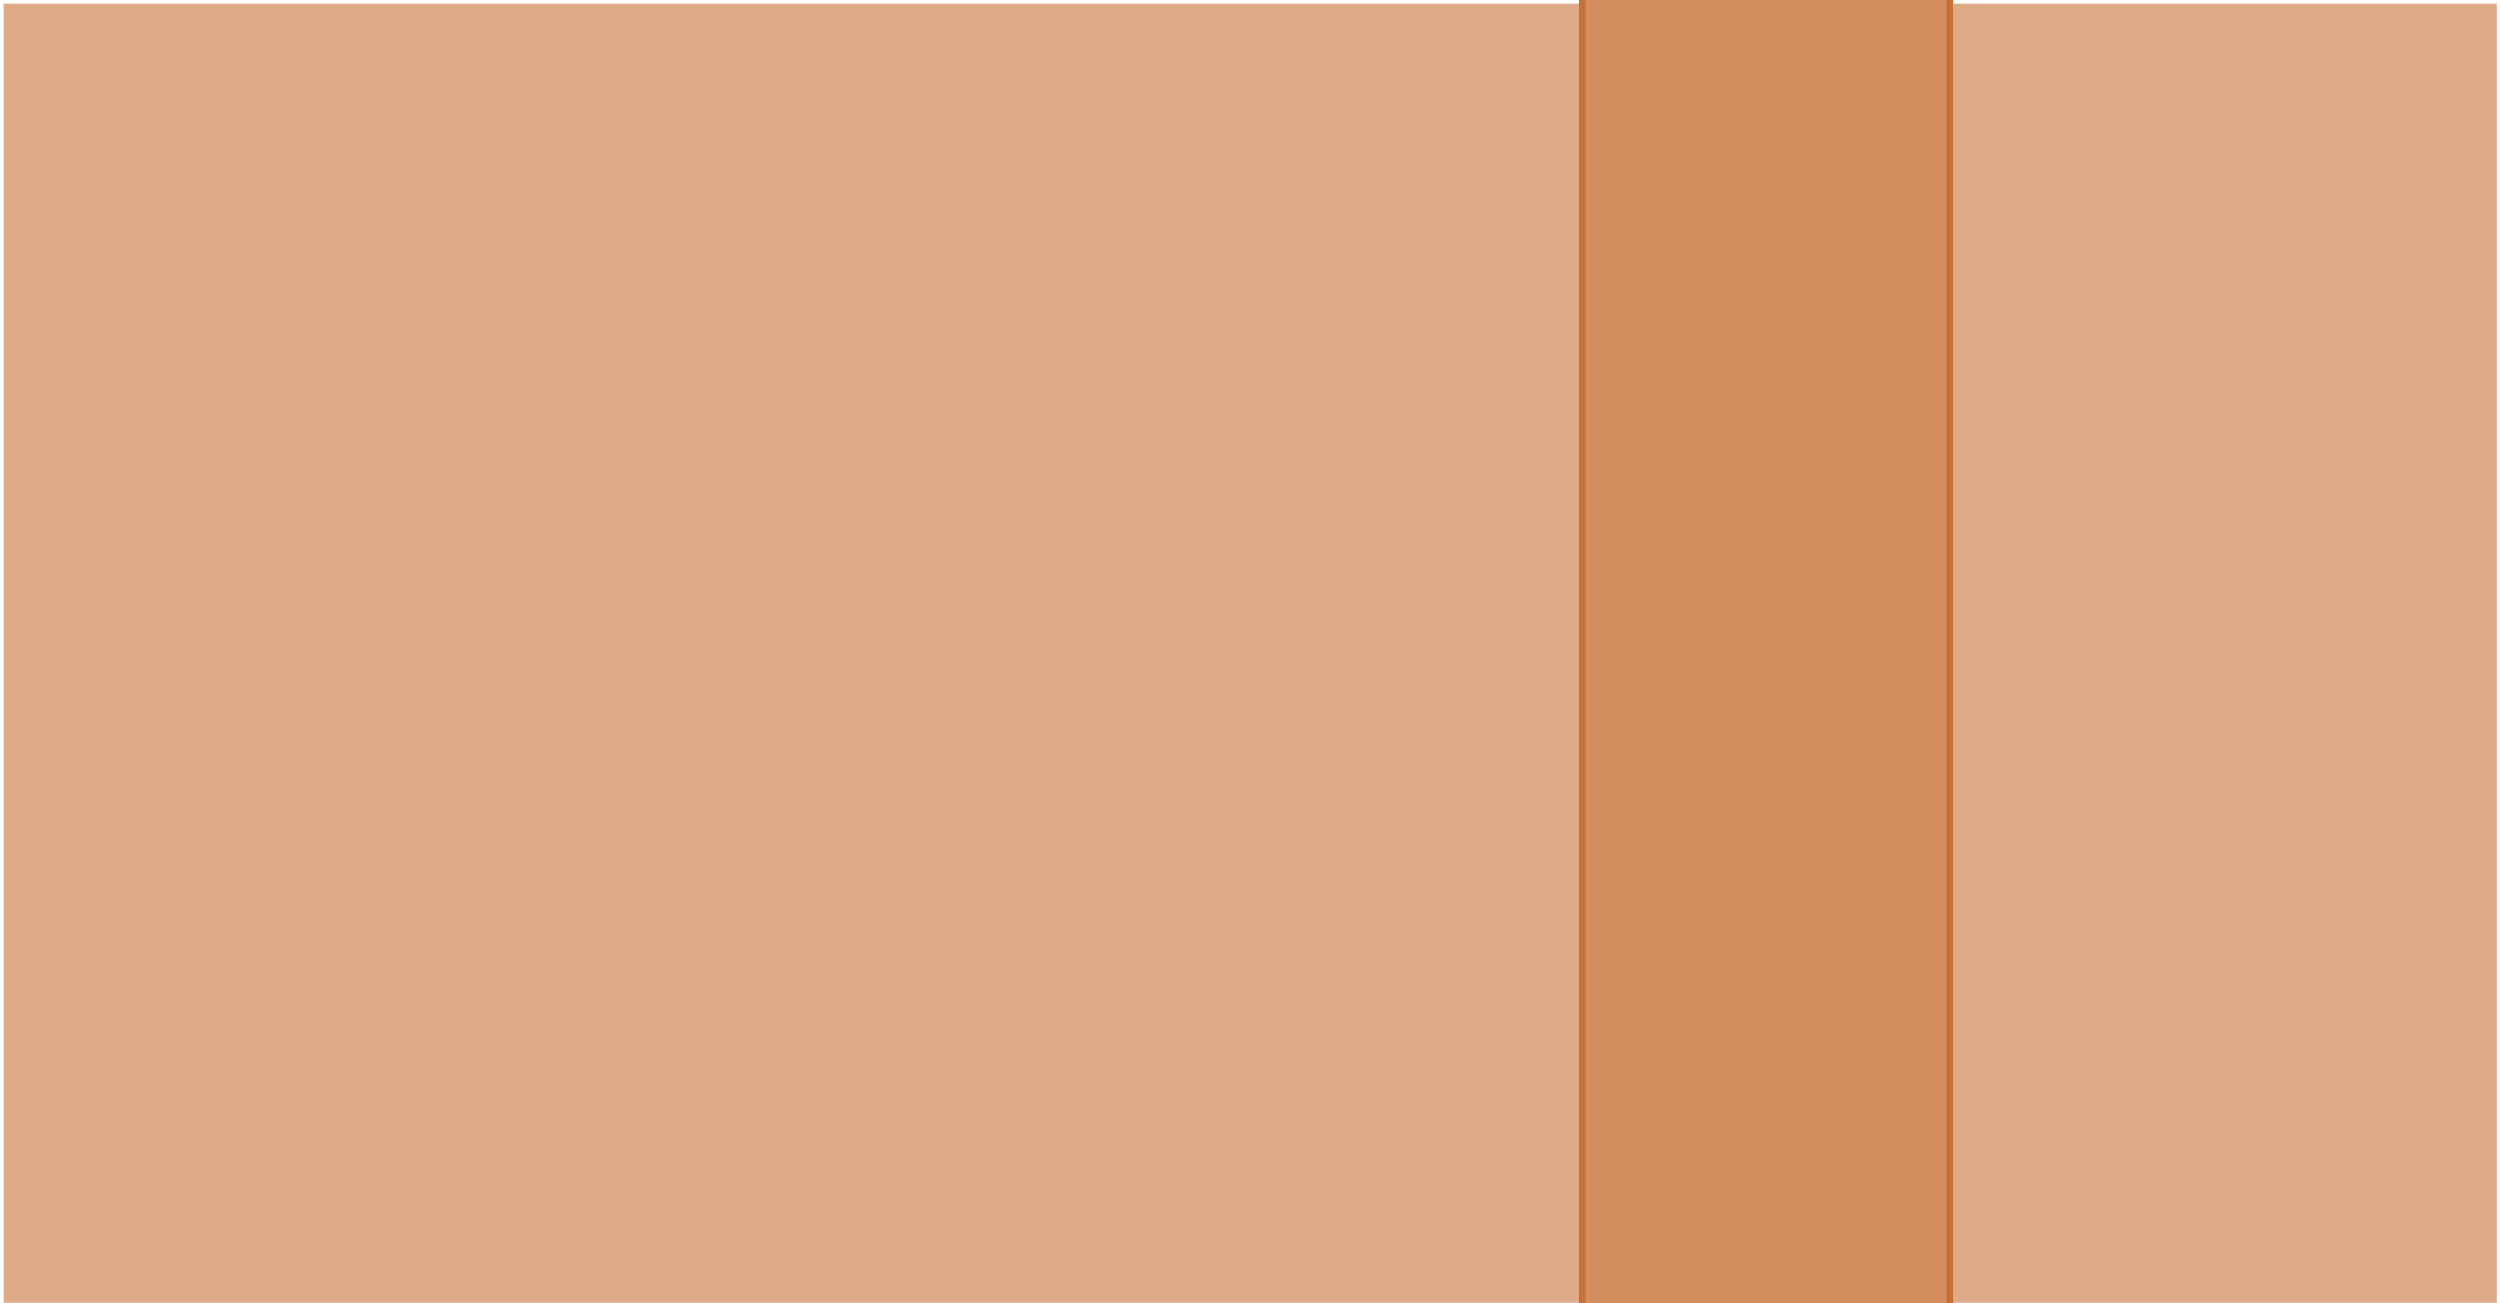
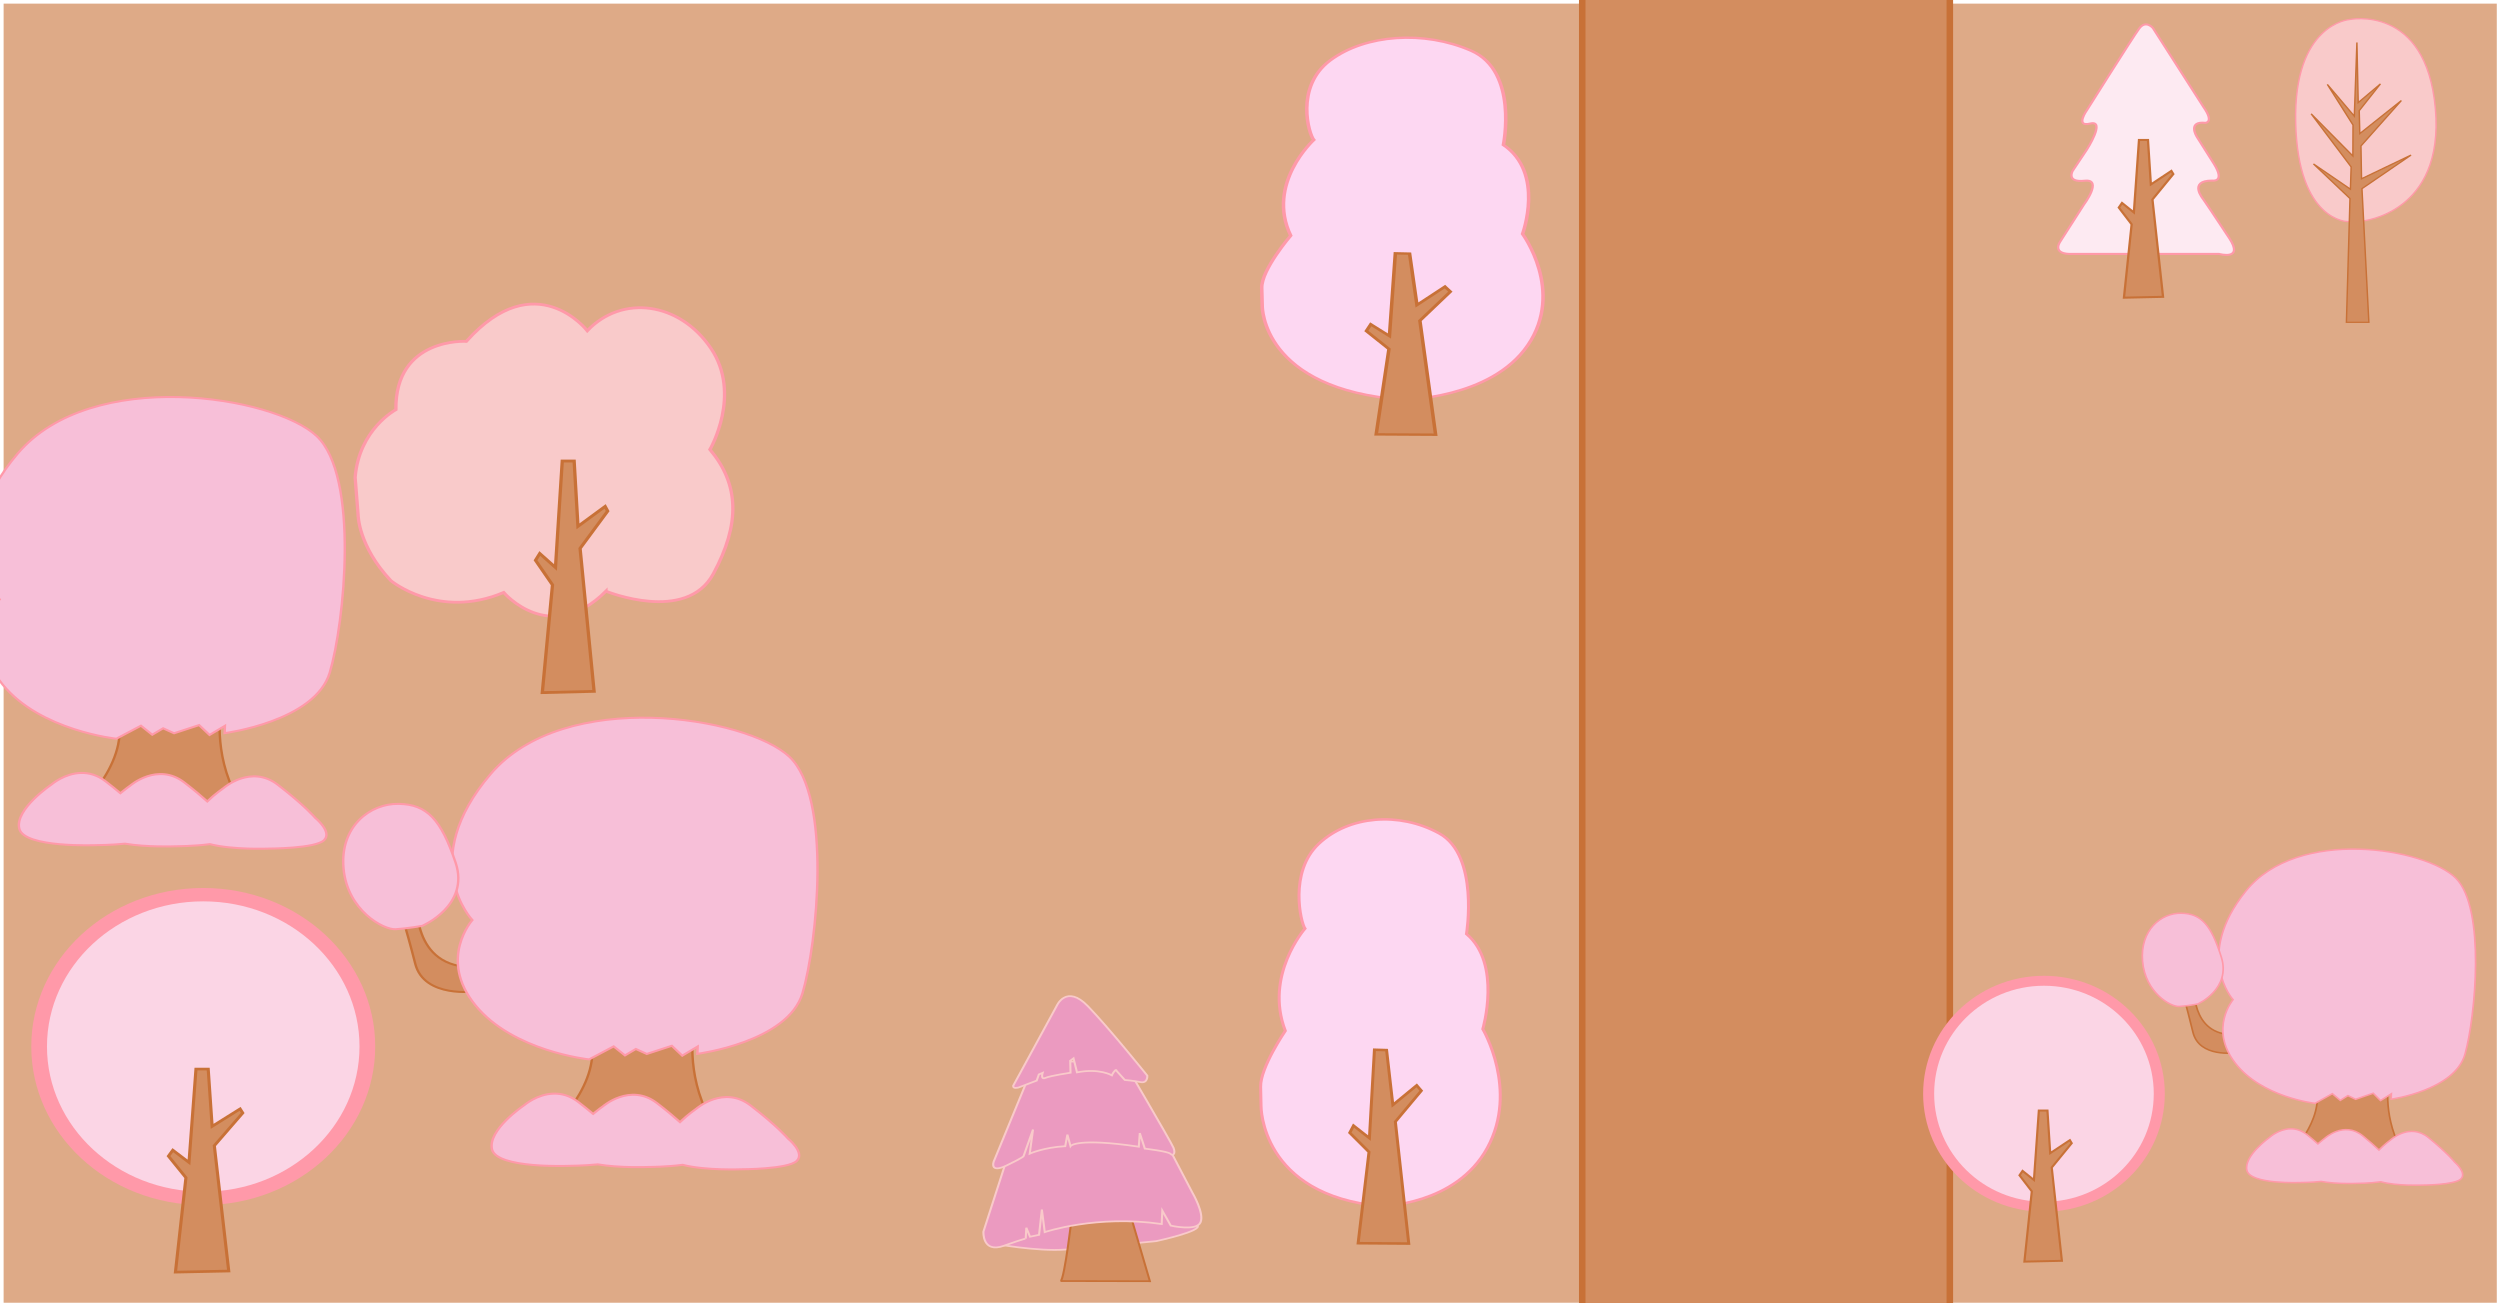
<svg xmlns="http://www.w3.org/2000/svg" width="1920px" height="1000px" viewBox="0 0 1920 1000" version="1.1" id="SVGRoot">
  <defs id="defs390">
    </defs>
  <g id="layer1">
    <rect style="opacity:1;fill:#deaa87;fill-opacity:1;fill-rule:nonzero;stroke:none;stroke-width:4.945;stroke-linecap:round;stroke-linejoin:round;stroke-miterlimit:4;stroke-dasharray:none;stroke-dashoffset:6;stroke-opacity:1;paint-order:stroke fill markers" id="rect403" width="1914.755" height="997.719" x="2.78" y="2.788" />
    <path style="fill:#d38d5f;fill-opacity:1;stroke:#c87137;stroke-width:5.019;stroke-linecap:butt;stroke-linejoin:miter;stroke-miterlimit:4;stroke-dasharray:none;stroke-opacity:1" d="M 1497.467,-4.43 V 1003.724 l -282.308,-0.026 V -4.457 Z" id="path2646" />
+     <g transform="matrix(3.914771,0,0,3.333718,-7316.359,586.7384)" id="g132">
+       <path style="fill:#fdd7f2;fill-opacity:1;stroke:#ff99a9;stroke-width:0.59px;stroke-linecap:butt;stroke-linejoin:miter;stroke-opacity:1" d="m 2139.862,101.865 c 0,0 14.693,-0.164 20.849,-13.462 6.156,-13.298 -0.903,-27.334 -0.903,-27.334 0,0 3.776,-15.021 -3.201,-21.916 0,0 2.545,-18.058 -5.335,-23.148 -7.88,-5.089 -17.73,-4.104 -23.64,2.38 -5.91,6.485 -3.53,18.223 -2.709,19.536 0,0 -8.044,10.753 -3.858,23.558 0,0 -4.925,8.455 -4.843,12.887 l 0.082,4.433 c 0,0 -0.164,20.521 23.558,23.066 z" id="path128" />
+       <path style="fill:#d38d5f;fill-opacity:1;stroke:#c87137;stroke-width:0.59px;stroke-linecap:butt;stroke-linejoin:miter;stroke-opacity:1" d="m 2135.348,110.402 9.932,0.082 -2.627,-28.073 5.089,-7.141 -0.903,-1.231 -4.679,4.515 -1.231,-12.641 -2.38,-0.082 -0.985,20.357 -3.119,-2.873 -0.739,1.642 3.776,4.433 z" id="path130" />
+     </g>
+     <g id="g3328" transform="matrix(4.595737,0,0,3.120257,-8756.59,-10.87596)">
+       <path id="path3324" d="m 2139.862,101.865 c 0,0 14.693,-0.164 20.849,-13.462 6.156,-13.298 -0.903,-27.334 -0.903,-27.334 0,0 3.776,-15.021 -3.201,-21.916 0,0 2.545,-18.058 -5.335,-23.148 -7.88,-5.089 -17.73,-4.104 -23.64,2.38 -5.91,6.485 -3.53,18.223 -2.709,19.536 0,0 -8.044,10.753 -3.858,23.558 0,0 -4.925,8.455 -4.843,12.887 l 0.082,4.433 c 0,0 -0.164,20.521 23.558,23.066 z" style="fill:#fdd7f2;fill-opacity:1;stroke:#ff99a9;stroke-width:0.59px;stroke-linecap:butt;stroke-linejoin:miter;stroke-opacity:1" />
+       <path id="path3326" d="m 2135.348,110.402 9.932,0.082 -2.627,-28.073 5.089,-7.141 -0.903,-1.231 -4.679,4.515 -1.231,-12.641 -2.38,-0.082 -0.985,20.357 -3.119,-2.873 -0.739,1.642 3.776,4.433 z" style="fill:#d38d5f;fill-opacity:1;stroke:#c87137;stroke-width:0.59px;stroke-linecap:butt;stroke-linejoin:miter;stroke-opacity:1" />
+     </g>
+     <g transform="matrix(2.979175,0,0,2.536989,-5599.699,-1440.242)" id="g3348">
+       <g id="g3346">
+         <path id="path3342" d="m 2035.825,746.665 c 0,0 20.678,9.887 27.68,-5.265 7.002,-15.152 6.674,-27.093 -0.875,-37.622 0,0 8.315,-16.692 0.219,-30.688 -8.096,-13.996 -22.866,-16.307 -31.838,-5.265 0,0 -13.348,-20.159 -31.181,3.21 0,0 -18.381,-1.284 -18.162,20.673 0,0 -9.518,5.907 -10.503,20.544 l 0.766,11.299 c 0,0 0,9.373 8.424,19.902 0,0 12.254,11.941 29.103,3.595 0,0 11.925,16.436 26.367,-0.385 z" style="fill:#f9caca;fill-opacity:1;stroke:#ff99a9;stroke-width:0.852px;stroke-linecap:butt;stroke-linejoin:miter;stroke-opacity:1" />
+         <path id="path3344" d="m 2019.414,777.368 13.348,-0.385 -3.61,-43.272 7.112,-11.299 -0.656,-1.412 -7.002,6.035 -0.985,-19.774 h -3.063 l -1.75,32.229 -4.048,-4.237 -1.094,2.054 4.376,7.447 z" style="fill:#d38d5f;fill-opacity:1;stroke:#c87137;stroke-width:0.852px;stroke-linecap:butt;stroke-linejoin:miter;stroke-opacity:1" />
+       </g>
+     </g>
+     <g id="g197" transform="matrix(3.823808,0,0,3.256257,-7253.893,549.2041)">
+       <path id="path187" d="m 2007.12,98.519 c 0,0 11.535,-11.825 8.328,-23.457 l 20.97,-1.444 c 0,0 -1.85,10.686 3.218,21.598 l 3.961,4.099 z" style="fill:#d38d5f;fill-opacity:1;stroke:#c87137;stroke-width:0.486px;stroke-linecap:butt;stroke-linejoin:miter;stroke-opacity:1" />
+       <path id="path189" d="m 1980.768,43.268 c 0,0 -1.374,16.782 11.8,16.137 l 0.065,5.745 c 0,0 -10.403,1.77 -12.2,-6.523 -1.797,-8.293 -3.975,-16.556 -3.975,-16.556 z" style="fill:#d38d5f;fill-opacity:1;stroke:#c87137;stroke-width:0.486px;stroke-linecap:butt;stroke-linejoin:miter;stroke-opacity:1" />
+       <path id="path191" d="m 2037.099,79.889 c 0,0 18.184,-2.76 21.117,-14.297 2.933,-11.537 5.973,-46.273 -2.625,-55.76 -8.598,-9.487 -45.17,-16.409 -60.053,4.11 -14.882,20.519 -3.641,34.4 -3.641,34.4 0,0 -6.951,9.167 0.608,20.077 7.559,10.91 22.847,12.784 22.847,12.784 l 4.935,-3.068 2.274,2.123 2.182,-1.512 2.2,1.17 5.025,-1.925 2.098,2.328 3.09,-2.158 z" style="fill:#f7bfd8;fill-opacity:1;stroke:#ff99a9;stroke-width:0.486px;stroke-linecap:butt;stroke-linejoin:miter;stroke-opacity:1" />
+       <path id="path193" d="m 1981.845,49.7 c 0,0 9.594,-4.773 6.696,-14.897 -2.898,-10.124 -5.672,-13.74 -11.431,-13.866 -5.76,-0.126 -11.85,5.333 -11.078,15.239 0.773,9.906 8.032,14.515 10.509,14.321 2.477,-0.193 5.304,-0.797 5.304,-0.797 z" style="fill:#f7bfd8;fill-opacity:1;stroke:#ff99a9;stroke-width:0.486px;stroke-linecap:butt;stroke-linejoin:miter;stroke-opacity:1" />
+       <path style="fill:#f7bfd8;fill-opacity:1;stroke:#ff99a9;stroke-width:0.486px;stroke-linecap:butt;stroke-linejoin:miter;stroke-opacity:1" d="m 2008.278,89.275 c -3.377,0.082 -5.975,2.746 -5.975,2.746 0,0 -7.405,5.828 -6.449,10.414 0.955,4.586 15.525,3.869 15.525,3.869 0,0 2.854,-0.011 5.703,-0.344 4.488,0.889 10.105,0.615 10.105,0.615 0,0 3.755,-0.005 6.951,-0.508 4.607,1.395 11.83,1.049 11.83,1.049 0,0 9.315,-4.1e-4 11.082,-1.959 1.768,-1.959 -1.768,-5.303 -1.768,-5.303 0,0 -2.102,-2.915 -7.5,-7.787 -5.398,-4.873 -10.891,0.766 -10.891,0.766 0,0 -1.644,1.312 -3.281,3.158 -1.147,-1.205 -2.654,-2.702 -4.607,-4.465 -5.398,-4.873 -10.893,0.766 -10.893,0.766 0,10e-7 -0.871,0.702 -1.955,1.762 -0.858,-0.846 -1.82,-1.767 -2.961,-2.797 -1.687,-1.523 -3.383,-2.02 -4.918,-1.982 z" id="path195" />
+     </g>
+     <g id="g217" transform="matrix(3.914771,0,0,3.333718,-7770.2,225.6681)">
+       <ellipse style="opacity:1;fill:#fbd5e5;fill-opacity:1;fill-rule:nonzero;stroke:#ff99a9;stroke-width:6.162;stroke-linecap:round;stroke-linejoin:bevel;stroke-miterlimit:4;stroke-dasharray:none;stroke-opacity:1;paint-order:stroke markers fill" id="ellipse213" cx="2024.714" cy="173.399" rx="30.656" ry="33.443" />
+       <path id="path215" d="m 2019.261,225.376 10.453,-0.257 -2.827,-28.874 5.569,-7.54 -0.514,-0.942 -5.484,4.027 -0.771,-13.195 h -2.399 l -1.371,21.506 -3.17,-2.827 -0.857,1.371 3.427,4.969 z" style="fill:#d38d5f;stroke:#c87137;stroke-width:0.616px;stroke-linecap:butt;stroke-linejoin:miter;stroke-opacity:1" />
+     </g>
+     <g transform="matrix(2.578594,0,0,2.195864,-4661.227,-74.48761)" id="g235">
+       <path style="fill:#eb9ac0;fill-opacity:1;stroke:#f9caca;stroke-width:0.616px;stroke-linecap:butt;stroke-linejoin:miter;stroke-opacity:1" d="m 2103.311,468.815 c 0,0 13.168,2.922 21.732,2.133 8.564,-0.789 26.929,-2.93 26.929,-2.93 0,0 14.21,-3.575 12.262,-5.574 -1.947,-1.999 -13.997,-10.209 -13.997,-10.209 l -34.99,1.139 z" id="path225" />
+       <path style="fill:#d38d5f;fill-opacity:1;stroke:#c87137;stroke-width:0.616px;stroke-linecap:butt;stroke-linejoin:miter;stroke-opacity:1" d="m 2127.029,458.325 c 0,0 -2.294,23.016 -3.467,23.637 l 26.574,0.065 -6.437,-25.796 -16.76,-0.266 z" id="path227" />
+       <path style="fill:#eb9ac0;fill-opacity:1;stroke:#f9caca;stroke-width:0.616px;stroke-linecap:butt;stroke-linejoin:miter;stroke-opacity:1" d="m 2110.903,427.08 -10.342,37.603 c 0,0 -0.421,7.67 6.079,4.951 6.5,-2.72 6.515,-2.478 6.515,-2.478 l 0.18,-3.833 1.11,3.144 2.688,-0.657 0.831,-8.849 0.867,7.892 c 0,0 15.381,-6.137 34.822,-2.827 l 0.187,-4.683 2.518,5.238 c 0,0 7.593,2.064 8.847,-1.11 1.254,-3.174 -2.426,-10.461 -2.426,-10.461 l -12.103,-27.133 z" id="path229" />
+       <path style="fill:#eb9ac0;fill-opacity:1;stroke:#f9caca;stroke-width:0.616px;stroke-linecap:butt;stroke-linejoin:miter;stroke-opacity:1" d="m 2115.574,406.157 -11.963,34.066 c 0,0 -1.305,4.269 3.963,1.264 5.268,-3.005 4.95,-3.227 4.95,-3.227 l 2.806,-9.278 -0.979,8.434 c 0,0 4.227,-2.211 10.571,-2.615 l 0.652,-4.045 0.923,4.006 c 0,0 1.748,-3.023 20.336,0.22 l 0.304,-4.751 1.498,5.425 c 0,0 6.976,0.95 7.638,1.818 0.662,0.868 1.639,0.017 0.896,-2.12 -0.743,-2.136 -15.409,-31.411 -15.409,-31.411 z" id="path231" />
+       <path style="fill:#eb9ac0;fill-opacity:1;stroke:#f9caca;stroke-width:0.616px;stroke-linecap:butt;stroke-linejoin:miter;stroke-opacity:1" d="m 2109.439,413.646 12.96,-27.942 c 0,0 2.845,-7.704 9.29,0.136 6.445,7.839 17.685,24.29 17.685,24.29 0,0 0.177,2.779 -2.04,2.253 -2.217,-0.526 -4.657,-0.734 -4.657,-0.734 l -2.447,-3.18 c 0,0 -0.046,-0.725 -0.604,0.038 -0.558,0.764 -0.814,1.508 -0.814,1.508 0,0 -3.681,-2.556 -10.379,-1.037 l -1.041,-4.908 -0.977,0.851 0.085,4.18 c 0,0 -5.939,1.046 -7.467,1.811 -1.528,0.765 -0.841,-1.766 -0.841,-1.766 l -1.117,0.557 -0.651,2.165 -5.427,2.409 c 0,0 -1.721,0.595 -1.557,-0.629 z" id="path233" />
+     </g>
+     <g id="g267" transform="matrix(3.823808,0,0,3.256257,-7616.949,302.9143)">
+       <path id="path257" d="m 2007.12,98.519 c 0,0 11.535,-11.825 8.328,-23.457 l 20.97,-1.444 c 0,0 -1.85,10.686 3.218,21.598 l 3.961,4.099 z" style="fill:#d38d5f;fill-opacity:1;stroke:#c87137;stroke-width:0.486px;stroke-linecap:butt;stroke-linejoin:miter;stroke-opacity:1" />
+       <path id="path259" d="m 1980.768,43.268 c 0,0 -1.374,16.782 11.8,16.137 l 0.065,5.745 c 0,0 -10.403,1.77 -12.2,-6.523 -1.797,-8.293 -3.975,-16.556 -3.975,-16.556 z" style="fill:#d38d5f;fill-opacity:1;stroke:#c87137;stroke-width:0.486px;stroke-linecap:butt;stroke-linejoin:miter;stroke-opacity:1" />
+       <path id="path261" d="m 2037.099,79.889 c 0,0 18.184,-2.76 21.117,-14.297 2.933,-11.537 5.973,-46.273 -2.625,-55.76 -8.598,-9.487 -45.17,-16.409 -60.053,4.11 -14.882,20.519 -3.641,34.4 -3.641,34.4 0,0 -6.951,9.167 0.608,20.077 7.559,10.91 22.847,12.784 22.847,12.784 l 4.935,-3.068 2.274,2.123 2.182,-1.512 2.2,1.17 5.025,-1.925 2.098,2.328 3.09,-2.158 z" style="fill:#f7bfd8;fill-opacity:1;stroke:#ff99a9;stroke-width:0.486px;stroke-linecap:butt;stroke-linejoin:miter;stroke-opacity:1" />
+       <path id="path263" d="m 1981.845,49.7 c 0,0 9.594,-4.773 6.696,-14.897 -2.898,-10.124 -5.672,-13.74 -11.431,-13.866 -5.76,-0.126 -11.85,5.333 -11.078,15.239 0.773,9.906 8.032,14.515 10.509,14.321 2.477,-0.193 5.304,-0.797 5.304,-0.797 z" style="fill:#f7bfd8;fill-opacity:1;stroke:#ff99a9;stroke-width:0.486px;stroke-linecap:butt;stroke-linejoin:miter;stroke-opacity:1" />
+       <path style="fill:#f7bfd8;fill-opacity:1;stroke:#ff99a9;stroke-width:0.486px;stroke-linecap:butt;stroke-linejoin:miter;stroke-opacity:1" d="m 2008.278,89.275 c -3.377,0.082 -5.975,2.746 -5.975,2.746 0,0 -7.405,5.828 -6.449,10.414 0.955,4.586 15.525,3.869 15.525,3.869 0,0 2.854,-0.011 5.703,-0.344 4.488,0.889 10.105,0.615 10.105,0.615 0,0 3.755,-0.005 6.951,-0.508 4.607,1.395 11.83,1.049 11.83,1.049 0,0 9.315,-4.1e-4 11.082,-1.959 1.768,-1.959 -1.768,-5.303 -1.768,-5.303 0,0 -2.102,-2.915 -7.5,-7.787 -5.398,-4.873 -10.891,0.766 -10.891,0.766 0,0 -1.644,1.312 -3.281,3.158 -1.147,-1.205 -2.654,-2.702 -4.607,-4.465 -5.398,-4.873 -10.893,0.766 -10.893,0.766 0,10e-7 -0.871,0.702 -1.955,1.762 -0.858,-0.846 -1.82,-1.767 -2.961,-2.797 -1.687,-1.523 -3.383,-2.02 -4.918,-1.982 z" id="path265" />
+     </g>
+     <g transform="matrix(2.750781,0,0,2.48058,-2144.552,-844.5274)" id="g146">
+       <path style="fill:#fdeaf2;fill-opacity:1;stroke:#ff99a9;stroke-width:0.643px;stroke-linecap:butt;stroke-linejoin:miter;stroke-opacity:1" d="m 1357.342,419.075 h 41.846 c 0,0 6.974,2.146 2.861,-4.828 -4.113,-6.974 -7.332,-12.16 -7.332,-12.16 0,0 -4.292,-5.723 2.504,-5.723 0,0 3.778,0.705 0.553,-5.112 l -4.868,-8.536 c 0,0 -2.656,-4.805 2.402,-4.236 0,0 2.606,6.4e-4 -0.479,-4.872 l -14.128,-24.47 c 0,0 -1.99,-2.668 -3.867,0.194 -1.878,2.861 -14.498,25.111 -14.498,25.111 0,0 -3.564,5.469 0.862,4.262 4.426,-1.207 -0.939,8.047 -0.939,8.047 l -3.979,6.617 c 0,0 -1.878,3.666 3.353,3.04 5.231,-0.626 -0.224,7.421 -0.224,7.421 l -6.471,11.208 c 0,0 -2.65,3.814 2.402,4.038 z" id="path142" />
+       <path id="path144" d="m 1372.61,432.619 10.909,-0.268 -2.951,-30.133 5.812,-7.869 -0.536,-0.984 -5.723,4.202 -0.805,-13.77 h -2.504 l -1.431,22.443 -3.308,-2.951 -0.894,1.431 3.577,5.186 z" style="fill:#d38d5f;fill-opacity:1;stroke:#c87137;stroke-width:0.643px;stroke-linecap:butt;stroke-linejoin:miter;stroke-opacity:1" />
+     </g>
+     <g transform="matrix(2.354353,0,0,2.123092,-2913.494,-413.635)" id="g154">
+       <g id="g152" transform="translate(-135.1694,68.23453)">
+         <path style="fill:#f9caca;fill-opacity:1;stroke:#ff99a9;stroke-width:0.479px;stroke-linecap:butt;stroke-linejoin:miter;stroke-opacity:1" d="m 2139.033,133.668 c 0,0 -18.268,1.507 -17.515,37.29 0.753,35.783 16.95,35.783 16.95,35.783 l 4.708,-0.188 c 0,0 26.932,-2.637 23.918,-40.68 -3.013,-38.043 -28.062,-32.205 -28.062,-32.205 z" id="path148" />
+         <path style="fill:#d38d5f;fill-opacity:1;stroke:#c87137;stroke-width:0.479px;stroke-linecap:butt;stroke-linejoin:miter;stroke-opacity:1" d="m 2138.071,243.181 h 7.324 l -2.249,-48.346 16.008,-12.148 -16.15,8.569 -0.188,-11.865 13.183,-16.432 -13.56,11.959 -0.188,-8.287 6.921,-9.699 -7.251,6.78 -0.424,-21.753 -0.848,26.649 -8.805,-11.488 8.381,14.69 -0.047,11.206 -13.607,-15.255 13.042,19.21 -0.235,8.051 -12.053,-9.134 11.912,12.524 z" id="path150" />
+       </g>
+     </g>
+     <g transform="matrix(2.686864,0,0,2.422942,-3636.993,650.6161)" id="g166">
+       <path style="fill:#d38d5f;fill-opacity:1;stroke:#c87137;stroke-width:0.486px;stroke-linecap:butt;stroke-linejoin:miter;stroke-opacity:1" d="m 2007.12,98.519 c 0,0 11.535,-11.825 8.328,-23.457 l 20.97,-1.444 c 0,0 -1.85,10.686 3.218,21.598 l 3.961,4.099 z" id="path156" />
+       <path style="fill:#d38d5f;fill-opacity:1;stroke:#c87137;stroke-width:0.486px;stroke-linecap:butt;stroke-linejoin:miter;stroke-opacity:1" d="m 1980.768,43.268 c 0,0 -1.374,16.782 11.8,16.137 l 0.065,5.745 c 0,0 -10.403,1.77 -12.2,-6.523 -1.797,-8.293 -3.975,-16.556 -3.975,-16.556 z" id="path158" />
+       <path style="fill:#f7bfd8;fill-opacity:1;stroke:#ff99a9;stroke-width:0.486px;stroke-linecap:butt;stroke-linejoin:miter;stroke-opacity:1" d="m 2037.099,79.889 c 0,0 18.184,-2.76 21.117,-14.297 2.933,-11.537 5.973,-46.273 -2.625,-55.76 -8.598,-9.487 -45.17,-16.409 -60.053,4.11 -14.882,20.519 -3.641,34.4 -3.641,34.4 0,0 -6.951,9.167 0.608,20.077 7.559,10.91 22.847,12.784 22.847,12.784 l 4.935,-3.068 2.274,2.123 2.182,-1.512 2.2,1.17 5.025,-1.925 2.098,2.328 3.09,-2.158 z" id="path160" />
+       <path style="fill:#f7bfd8;fill-opacity:1;stroke:#ff99a9;stroke-width:0.486px;stroke-linecap:butt;stroke-linejoin:miter;stroke-opacity:1" d="m 1981.845,49.7 c 0,0 9.594,-4.773 6.696,-14.897 -2.898,-10.124 -5.672,-13.74 -11.431,-13.866 -5.76,-0.126 -11.85,5.333 -11.078,15.239 0.773,9.906 8.032,14.515 10.509,14.321 2.477,-0.193 5.304,-0.797 5.304,-0.797 z" id="path162" />
+       <path id="path164" d="m 2008.278,89.275 c -3.377,0.082 -5.975,2.746 -5.975,2.746 0,0 -7.405,5.828 -6.449,10.414 0.955,4.586 15.525,3.869 15.525,3.869 0,0 2.854,-0.011 5.703,-0.344 4.488,0.889 10.105,0.615 10.105,0.615 0,0 3.755,-0.005 6.951,-0.508 4.607,1.395 11.83,1.049 11.83,1.049 0,0 9.315,-4.1e-4 11.082,-1.959 1.768,-1.959 -1.768,-5.303 -1.768,-5.303 0,0 -2.102,-2.915 -7.5,-7.787 -5.398,-4.873 -10.891,0.766 -10.891,0.766 0,0 -1.644,1.312 -3.281,3.158 -1.147,-1.205 -2.654,-2.702 -4.607,-4.465 -5.398,-4.873 -10.893,0.766 -10.893,0.766 0,10e-7 -0.871,0.702 -1.955,1.762 -0.858,-0.846 -1.82,-1.767 -2.961,-2.797 -1.687,-1.523 -3.383,-2.02 -4.918,-1.982 z" style="fill:#f7bfd8;fill-opacity:1;stroke:#ff99a9;stroke-width:0.486px;stroke-linecap:butt;stroke-linejoin:miter;stroke-opacity:1" />
+     </g>
+     <g transform="matrix(2.750781,0,0,2.48058,-3999.785,409.8768)" id="g172">
+       <ellipse ry="33.443" rx="30.656" cy="173.399" cx="2024.714" id="ellipse168" style="opacity:1;fill:#fbd5e5;fill-opacity:1;fill-rule:nonzero;stroke:#ff99a9;stroke-width:6.162;stroke-linecap:round;stroke-linejoin:bevel;stroke-miterlimit:4;stroke-dasharray:none;stroke-opacity:1;paint-order:stroke markers fill" />
+       <path style="fill:#d38d5f;stroke:#c87137;stroke-width:0.616px;stroke-linecap:butt;stroke-linejoin:miter;stroke-opacity:1" d="m 2019.261,225.376 10.453,-0.257 -2.827,-28.874 5.569,-7.54 -0.514,-0.942 -5.484,4.027 -0.771,-13.195 h -2.399 l -1.371,21.506 -3.17,-2.827 -0.857,1.371 3.427,4.969 z" id="path170" />
+     </g>
  </g>
</svg>
